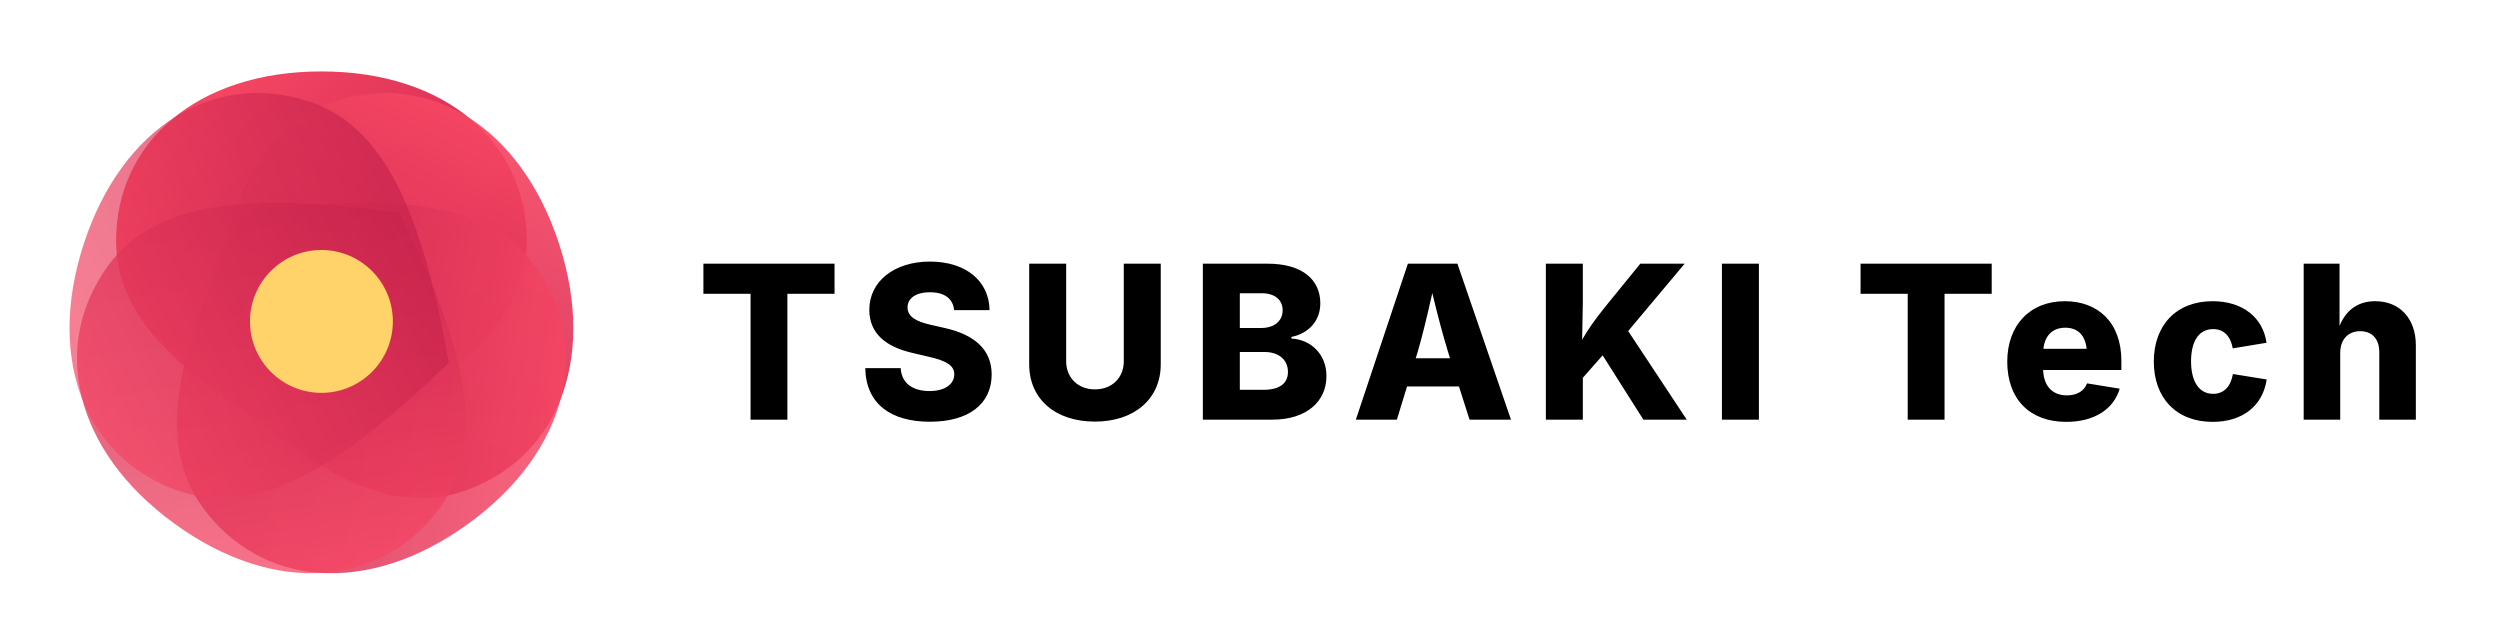
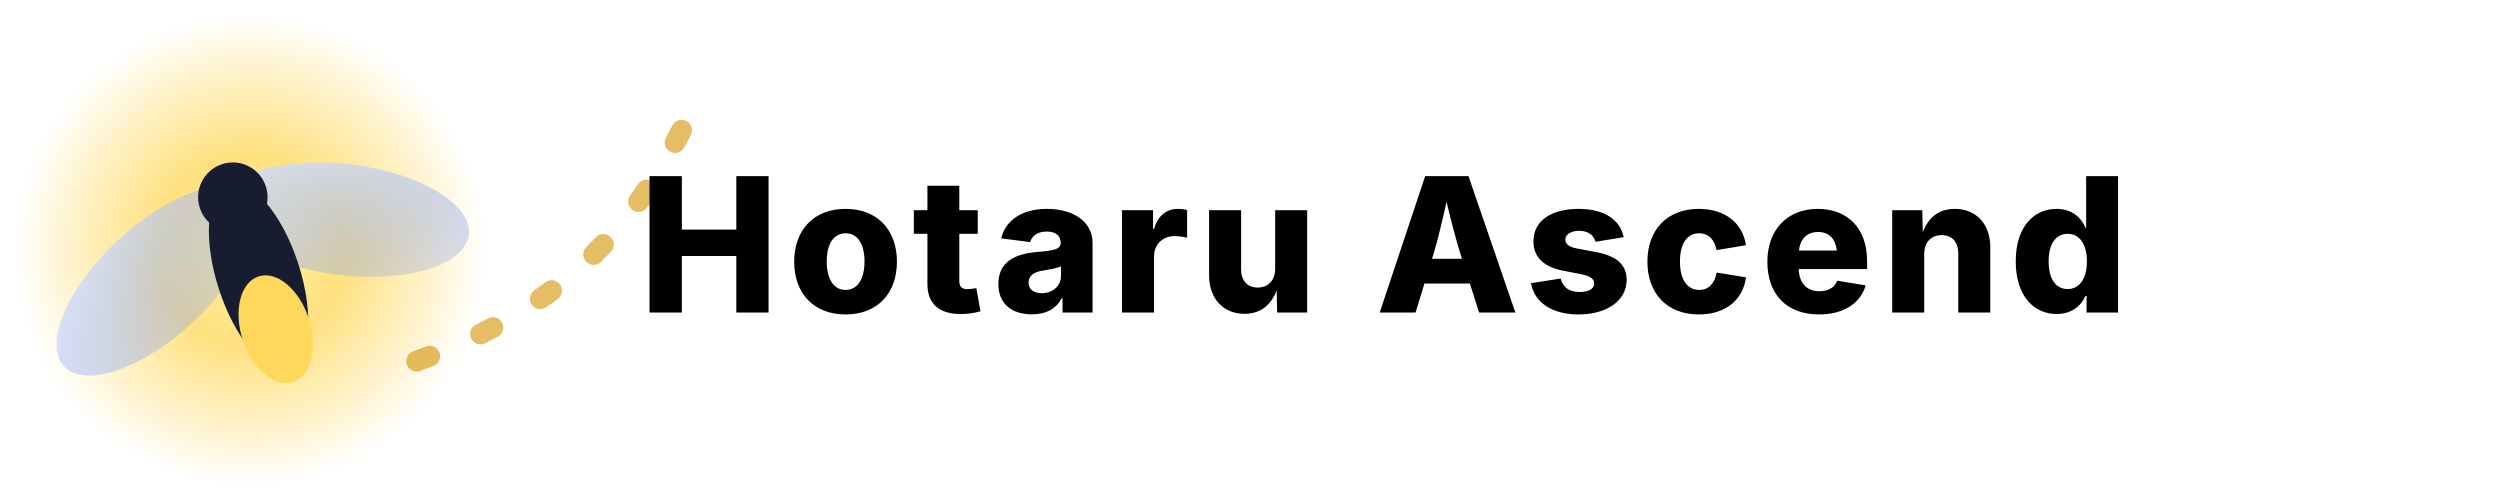
- <svg xmlns="http://www.w3.org/2000/svg" viewBox="0 0 280 72" role="img" aria-labelledby="title desc">
+ <svg xmlns="http://www.w3.org/2000/svg" viewBox="0 0 360 72" role="img" aria-labelledby="title desc">
  <defs>
-     <linearGradient id="g" x1="0" y1="0" x2="1" y2="1">
-       <stop offset="0" stop-color="#ff4d68" />
-       <stop offset="1" stop-color="#b81745" />
+     <radialGradient id="glow" cx="50%" cy="50%" r="50%">
+       <stop offset="0" stop-color="#fff9bd" stop-opacity="1" />
+       <stop offset=".4" stop-color="#ffd85b" stop-opacity=".78" />
+       <stop offset="1" stop-color="#ffd85b" stop-opacity="0" />
+     </radialGradient>
+     <linearGradient id="wing" x1="0" y1="0" x2="1" y2="1">
+       <stop stop-color="#dce8ff" stop-opacity=".95" />
+       <stop offset="1" stop-color="#7b91d9" stop-opacity=".2" />
    </linearGradient>
  </defs>
-   <g transform="translate(36 36)">
-     <path d="M0-28C14-28 23-20 23-9C23 0 15 7 0 15C-15 7-23 0-23-9C-23-20-14-28 0-28Z" fill="url(#g)" transform="rotate(0)" />
-     <path d="M0-28C14-28 23-20 23-9C23 0 15 7 0 15C-15 7-23 0-23-9C-23-20-14-28 0-28Z" fill="url(#g)" opacity=".92" transform="rotate(72)" />
-     <path d="M0-28C14-28 23-20 23-9C23 0 15 7 0 15C-15 7-23 0-23-9C-23-20-14-28 0-28Z" fill="url(#g)" opacity=".84" transform="rotate(144)" />
-     <path d="M0-28C14-28 23-20 23-9C23 0 15 7 0 15C-15 7-23 0-23-9C-23-20-14-28 0-28Z" fill="url(#g)" opacity=".76" transform="rotate(216)" />
-     <path d="M0-28C14-28 23-20 23-9C23 0 15 7 0 15C-15 7-23 0-23-9C-23-20-14-28 0-28Z" fill="url(#g)" opacity=".68" transform="rotate(288)" />
-     <circle r="8" fill="#ffd369" />
+   <g transform="translate(36 36) rotate(-18)">
+     <circle r="34" fill="url(#glow)" />
+     <ellipse cx="-13" cy="-6" rx="18" ry="8" fill="url(#wing)" transform="rotate(-25)" />
+     <ellipse cx="13" cy="-6" rx="18" ry="8" fill="url(#wing)" transform="rotate(25)" />
+     <ellipse cy="4" rx="6" ry="14" fill="#171c31" />
+     <ellipse cy="12" rx="5" ry="8" fill="#ffd85b" />
+     <circle cy="-8" r="5" fill="#171c31" />
  </g>
-   <text x="78" y="47" font-family="Inter, ui-sans-serif, system-ui, sans-serif" font-size="24" font-weight="800" letter-spacing="2" fill="currentColor">TSUBAKI Tech</text>
+   <path d="M60 52C82 44 92 32 100 15" fill="none" stroke="#d69a12" stroke-width="3" stroke-linecap="round" stroke-dasharray="2 8" opacity=".65" />
+   <text x="92" y="45" font-family="Inter, ui-sans-serif, system-ui, sans-serif" font-size="27" font-weight="820" letter-spacing="1.2" fill="currentColor">Hotaru Ascend</text>
</svg>
